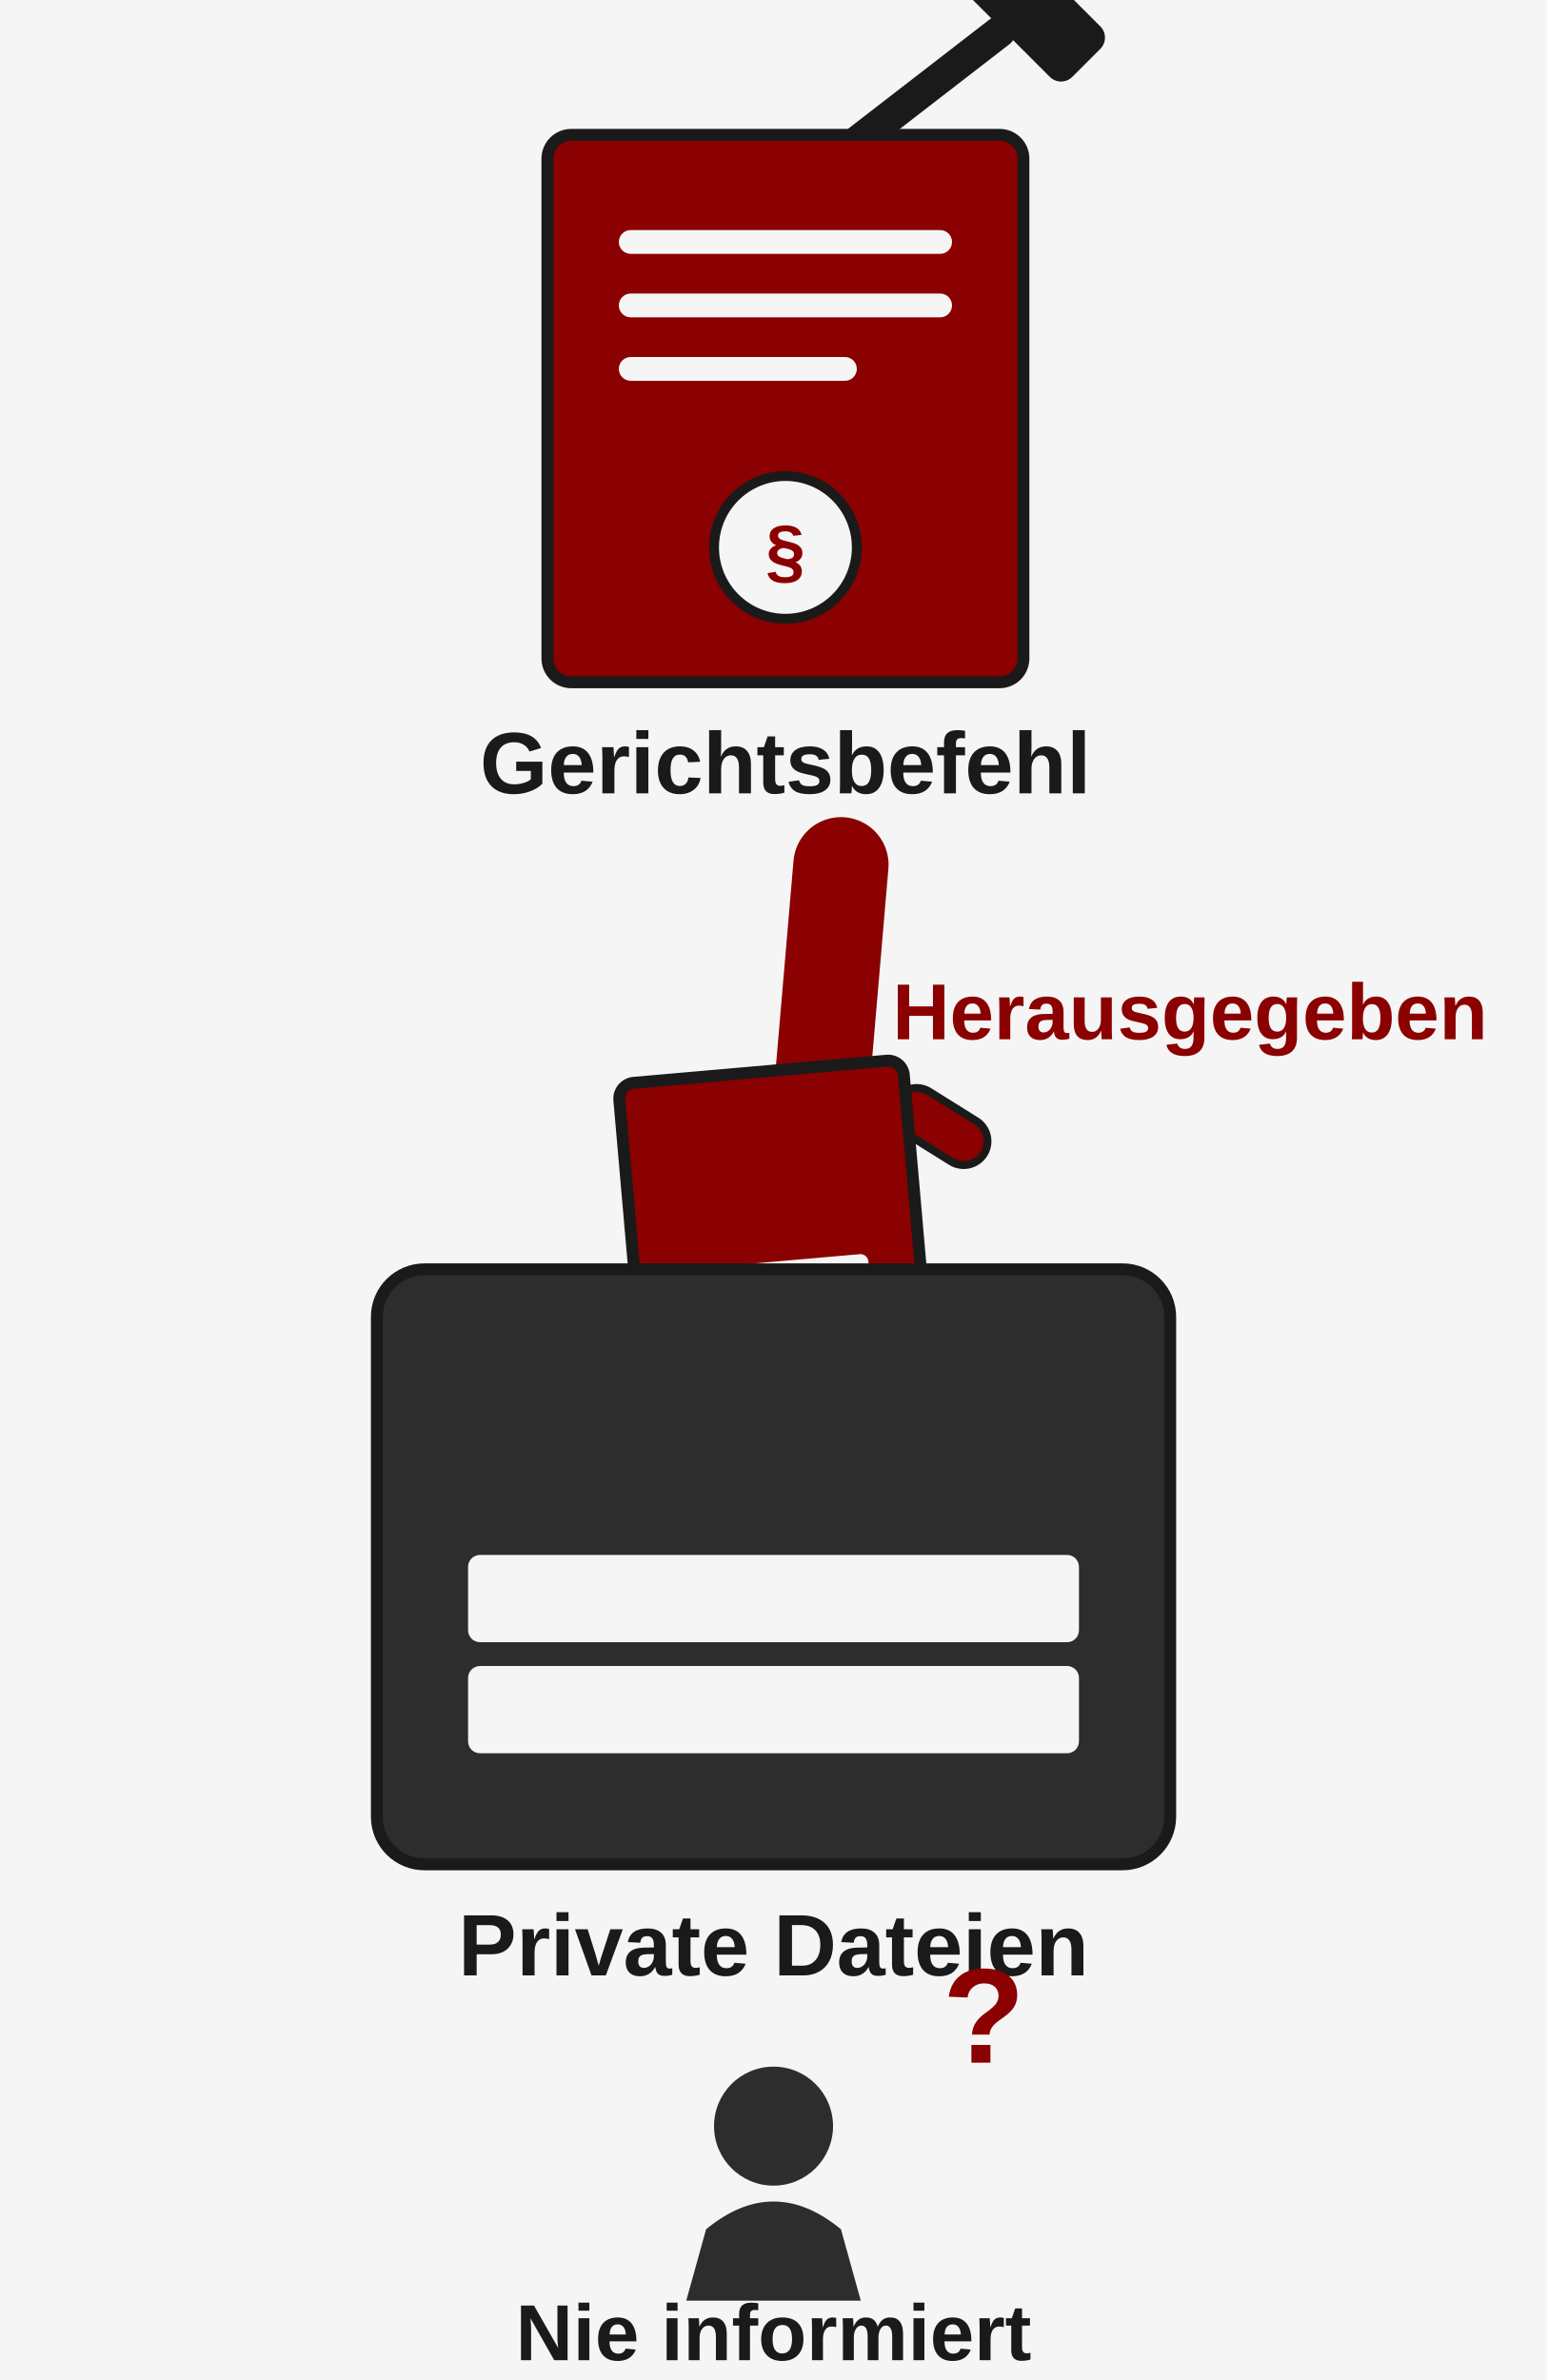
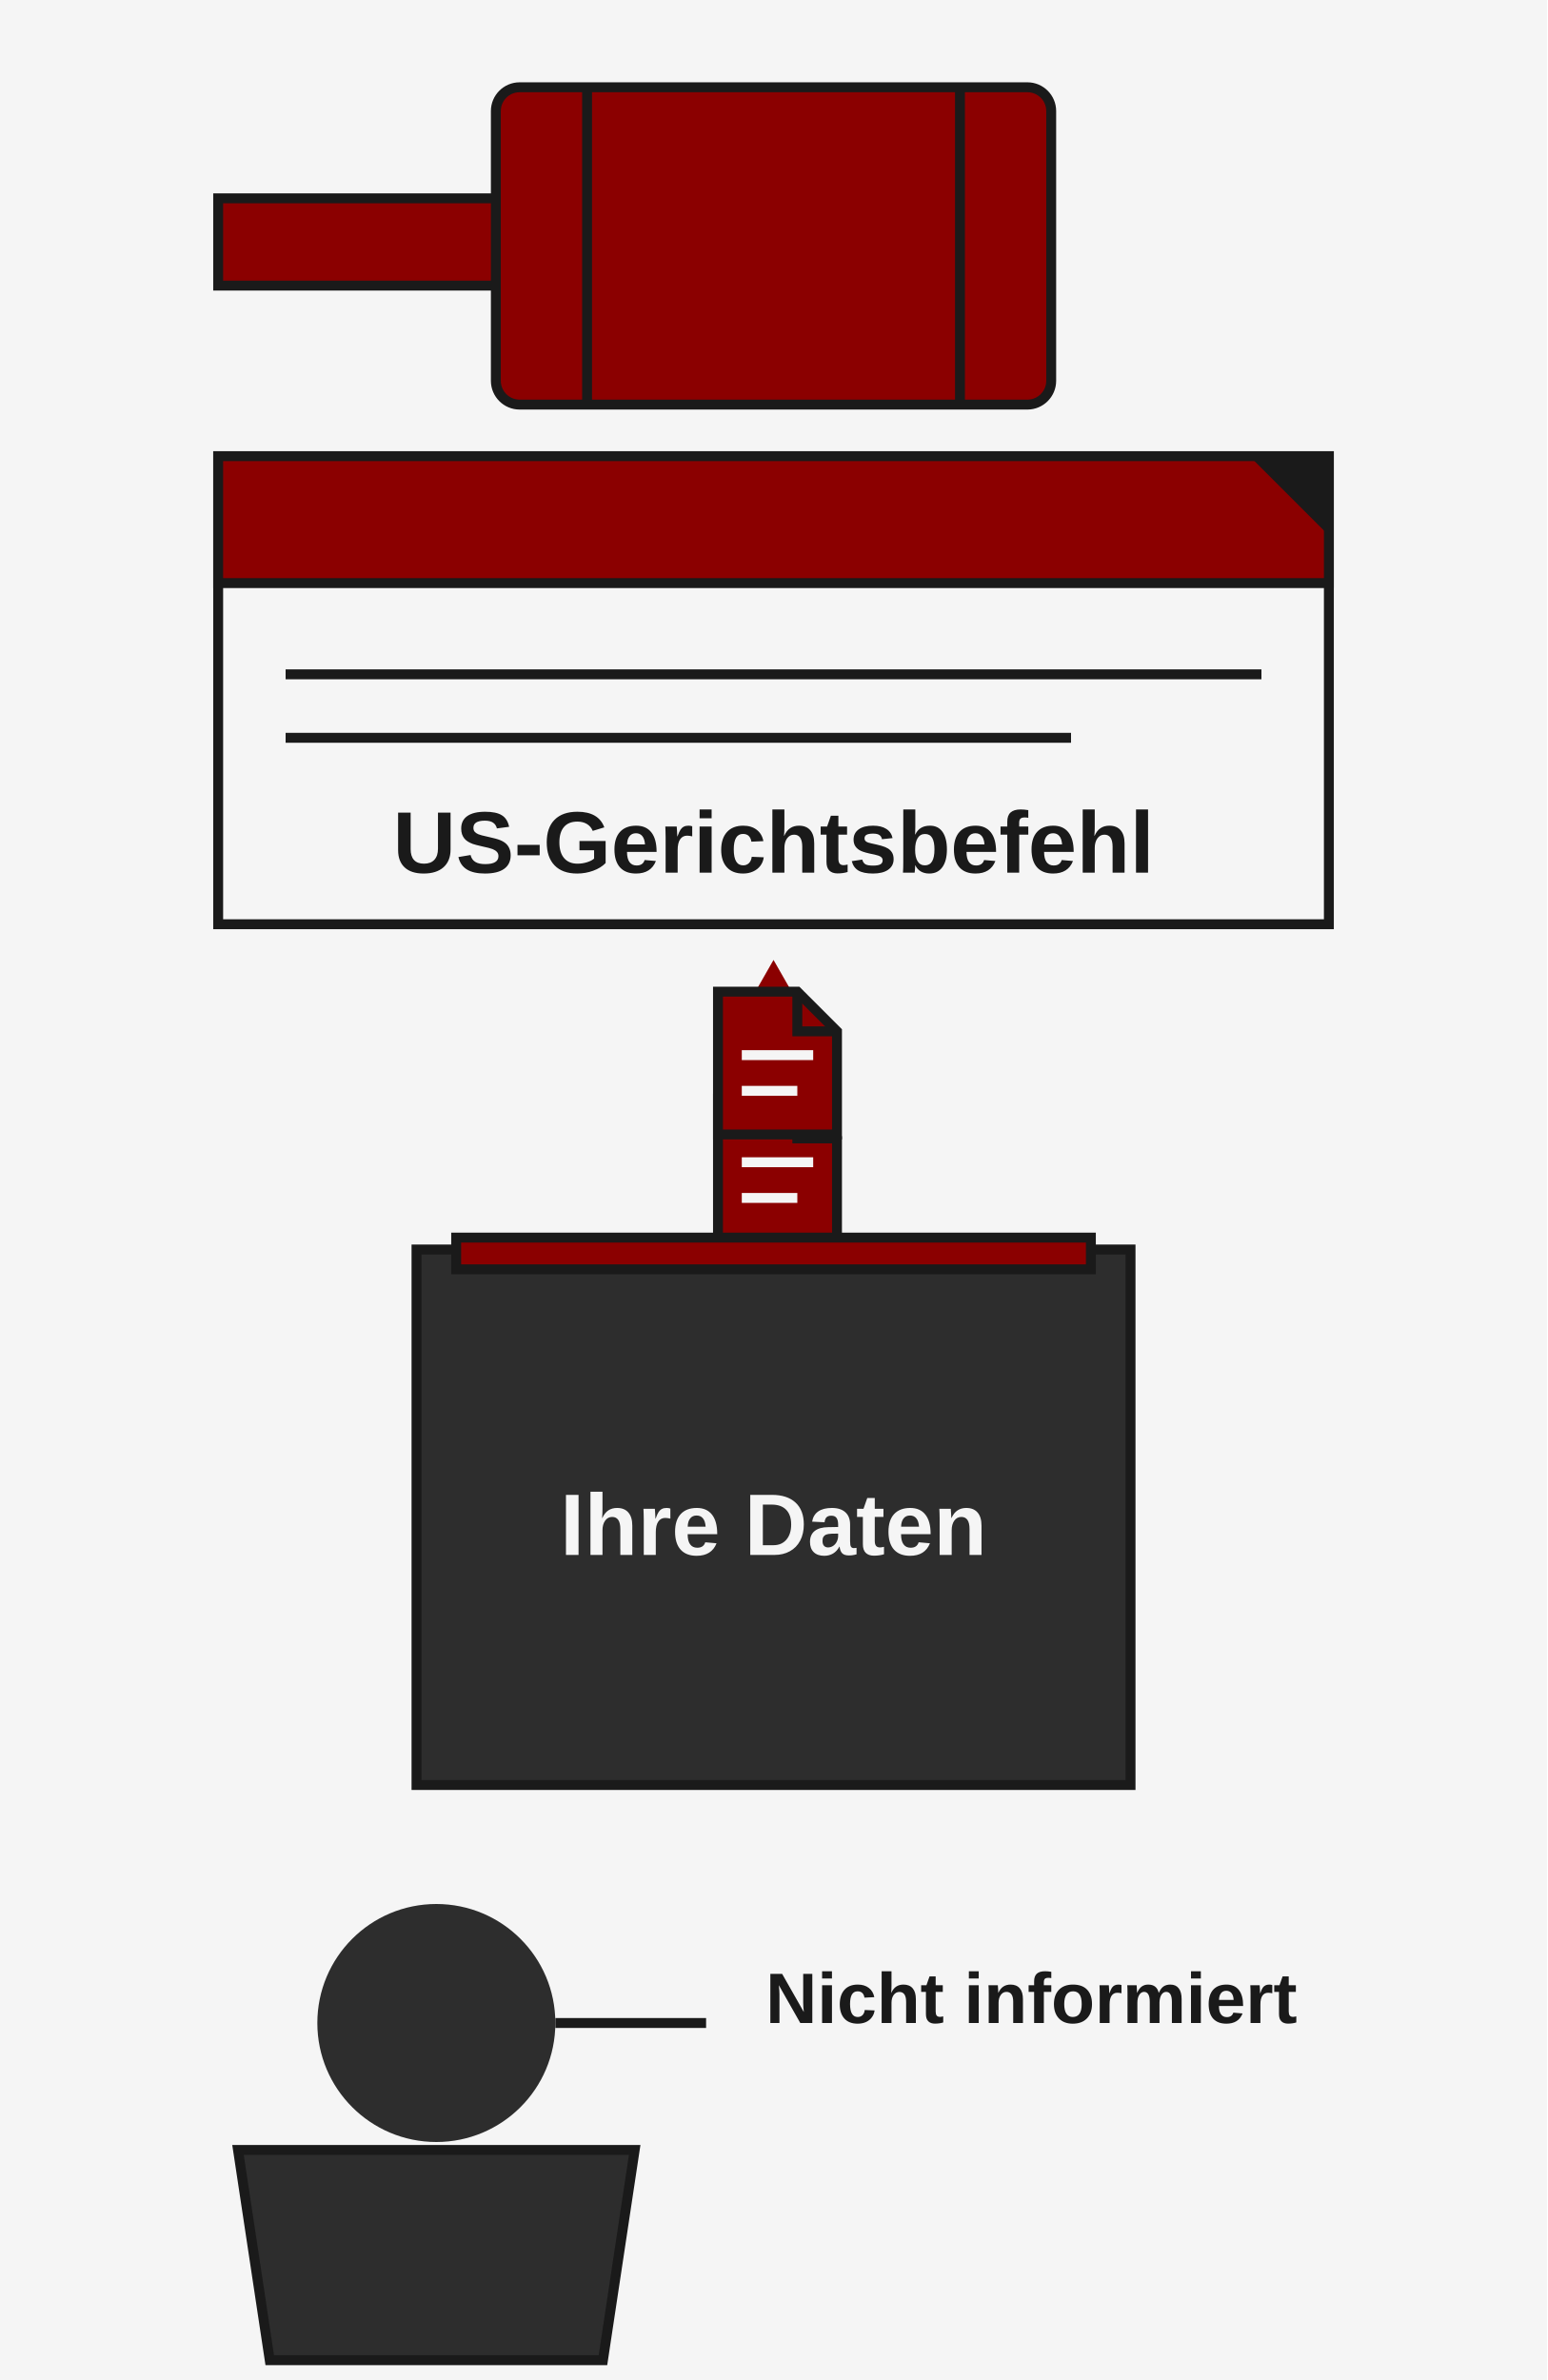
- <svg xmlns="http://www.w3.org/2000/svg" viewBox="0 0 390 600" width="390" height="600" role="img" aria-label="Ein Gerichtsbeschluss zwingt einen Cloud-Anbieter, Ihre privaten Dateien herauszugeben, ohne den Eigentümer zu informieren." font-family="Arial, 'Helvetica Neue', 'Segoe UI', sans-serif">
-   <rect x="0" y="0" width="390" height="600" fill="#f5f5f5" />
-   <line x1="208" y1="42" x2="252" y2="8" stroke="#1a1a1a" stroke-width="8" stroke-linecap="round" />
-   <rect x="238" y="-8" width="42" height="18" rx="4" fill="#1a1a1a" transform="rotate(45 259 1)" />
-   <rect x="196" y="38" width="40" height="10" rx="2" fill="#1a1a1a" />
-   <rect x="138" y="34" width="120" height="138" rx="6" fill="#8b0000" stroke="#1a1a1a" stroke-width="3" />
-   <rect x="156" y="58" width="84" height="6" rx="3" fill="#f5f5f5" />
-   <rect x="156" y="74" width="84" height="6" rx="3" fill="#f5f5f5" />
-   <rect x="156" y="90" width="60" height="6" rx="3" fill="#f5f5f5" />
-   <circle cx="198" cy="138" r="18" fill="#f5f5f5" stroke="#1a1a1a" stroke-width="2.5" />
-   <text x="198" y="145" font-family="Arial, 'Helvetica Neue', 'Segoe UI', sans-serif" font-size="18" font-weight="bold" fill="#8b0000" text-anchor="middle">§</text>
-   <text x="198" y="200" font-family="Arial, 'Helvetica Neue', 'Segoe UI', sans-serif" font-size="22" font-weight="bold" fill="#1a1a1a" text-anchor="middle">Gerichtsbefehl</text>
-   <line x1="212" y1="218" x2="206" y2="288" stroke="#8b0000" stroke-width="24" stroke-linecap="round" />
-   <ellipse cx="205" cy="296" rx="25" ry="19" fill="#8b0000" stroke="#1a1a1a" stroke-width="2.5" />
-   <rect x="168" y="302" width="11" height="30" rx="5" fill="#8b0000" stroke="#1a1a1a" stroke-width="2" />
-   <rect x="182" y="306" width="11" height="32" rx="5" fill="#8b0000" stroke="#1a1a1a" stroke-width="2" />
-   <rect x="196" y="306" width="11" height="32" rx="5" fill="#8b0000" stroke="#1a1a1a" stroke-width="2" />
-   <rect x="210" y="303" width="11" height="30" rx="5" fill="#8b0000" stroke="#1a1a1a" stroke-width="2" />
-   <rect x="224" y="278" width="26" height="12" rx="6" fill="#8b0000" stroke="#1a1a1a" stroke-width="2" transform="rotate(32 237 284)" />
-   <g transform="rotate(-5 196 320)">
-     <rect x="160" y="270" width="72" height="100" rx="4" fill="#8b0000" stroke="#1a1a1a" stroke-width="3" />
-     <rect x="173" y="318" width="46" height="5" rx="2" fill="#f5f5f5" />
-     <rect x="173" y="332" width="46" height="5" rx="2" fill="#f5f5f5" />
-     <rect x="173" y="346" width="34" height="5" rx="2" fill="#f5f5f5" />
+ <svg xmlns="http://www.w3.org/2000/svg" viewBox="0 0 390 600" width="390" height="600" role="img" aria-label="A US court order at the top pulls red files up out of your dark data box while you stand at the bottom facing away and are never told." font-family="Arial, 'Helvetica Neue', 'Segoe UI', sans-serif">
+   <rect width="390" height="600" fill="#f5f5f5" />
+   <rect x="55" y="50" width="80" height="22" fill="#8b0000" stroke="#1a1a1a" stroke-width="2.5" />
+   <rect x="125" y="22" width="140" height="80" fill="#8b0000" stroke="#1a1a1a" stroke-width="2.5" rx="6" />
+   <line x1="148" y1="22" x2="148" y2="102" stroke="#1a1a1a" stroke-width="2.5" />
+   <line x1="242" y1="22" x2="242" y2="102" stroke="#1a1a1a" stroke-width="2.5" />
+   <rect x="55" y="115" width="280" height="118" fill="#f5f5f5" stroke="#1a1a1a" stroke-width="2.5" />
+   <rect x="55" y="115" width="280" height="32" fill="#8b0000" stroke="#1a1a1a" stroke-width="2.5" />
+   <path d="M 315 115 L 335 115 L 335 135 Z" fill="#1a1a1a" />
+   <line x1="72" y1="170" x2="318" y2="170" stroke="#1a1a1a" stroke-width="2.5" />
+   <line x1="72" y1="186" x2="270" y2="186" stroke="#1a1a1a" stroke-width="2.5" />
+   <text x="195" y="220" font-family="Arial, 'Helvetica Neue', 'Segoe UI', sans-serif" font-size="22" font-weight="700" fill="#1a1a1a" text-anchor="middle">US-Gerichtsbefehl</text>
+   <path d="M 195 310 L 195 252" fill="none" stroke="#8b0000" stroke-width="4" stroke-dasharray="8,5" />
+   <polygon points="195,242 187,256 203,256" fill="#8b0000" />
+   <g transform="translate(195, 295)">
+     <path d="M -14 -18 L 6 -18 L 16 -8 L 16 18 L -14 18 Z" fill="#8b0000" stroke="#1a1a1a" stroke-width="2.5" />
+     <path d="M 6 -18 L 6 -8 L 16 -8" fill="none" stroke="#1a1a1a" stroke-width="2.5" />
+     <line x1="-8" y1="-2" x2="10" y2="-2" stroke="#f5f5f5" stroke-width="2.5" />
+     <line x1="-8" y1="7" x2="6" y2="7" stroke="#f5f5f5" stroke-width="2.5" />
  </g>
-   <text x="300" y="262" font-family="Arial, 'Helvetica Neue', 'Segoe UI', sans-serif" font-size="20" font-weight="bold" fill="#8b0000" text-anchor="middle">Herausgegeben</text>
-   <rect x="95" y="320" width="200" height="150" rx="12" fill="#2d2d2d" stroke="#1a1a1a" stroke-width="3" />
-   <rect x="118" y="420" width="154" height="22" rx="3" fill="#f5f5f5" />
-   <rect x="118" y="392" width="154" height="22" rx="3" fill="#f5f5f5" />
-   <text x="195" y="498" font-family="Arial, 'Helvetica Neue', 'Segoe UI', sans-serif" font-size="22" font-weight="bold" fill="#1a1a1a" text-anchor="middle">Private Dateien</text>
-   <text x="248" y="520" font-family="Arial, 'Helvetica Neue', 'Segoe UI', sans-serif" font-size="34" font-weight="bold" fill="#8b0000" text-anchor="middle">?</text>
-   <circle cx="195" cy="536" r="15" fill="#2d2d2d" />
-   <path d="M173 580 L178 562 Q195 548 212 562 L217 580 Z" fill="#2d2d2d" />
-   <text x="195" y="595" font-family="Arial, 'Helvetica Neue', 'Segoe UI', sans-serif" font-size="20" font-weight="bold" fill="#1a1a1a" text-anchor="middle">Nie informiert</text>
+   <g transform="translate(195, 268)">
+     <path d="M -14 -18 L 6 -18 L 16 -8 L 16 18 L -14 18 Z" fill="#8b0000" stroke="#1a1a1a" stroke-width="2.5" />
+     <path d="M 6 -18 L 6 -8 L 16 -8" fill="none" stroke="#1a1a1a" stroke-width="2.5" />
+     <line x1="-8" y1="-2" x2="10" y2="-2" stroke="#f5f5f5" stroke-width="2.5" />
+     <line x1="-8" y1="7" x2="6" y2="7" stroke="#f5f5f5" stroke-width="2.5" />
+   </g>
+   <rect x="105" y="315" width="180" height="135" fill="#2d2d2d" stroke="#1a1a1a" stroke-width="2.5" />
+   <rect x="115" y="312" width="160" height="8" fill="#8b0000" stroke="#1a1a1a" stroke-width="2.5" />
+   <text x="195" y="392" font-family="Arial, 'Helvetica Neue', 'Segoe UI', sans-serif" font-size="22" font-weight="700" fill="#f5f5f5" text-anchor="middle">Ihre Daten</text>
+   <text x="260" y="510" font-family="Arial, 'Helvetica Neue', 'Segoe UI', sans-serif" font-size="18" font-weight="700" fill="#1a1a1a" text-anchor="middle">Nicht informiert</text>
+   <line x1="178" y1="510" x2="140" y2="510" stroke="#1a1a1a" stroke-width="2.5" />
+   <circle cx="110" cy="510" r="30" fill="#2d2d2d" />
+   <path d="M 60 542 L 160 542 L 152 595 L 68 595 Z" fill="#2d2d2d" stroke="#1a1a1a" stroke-width="2.5" />
</svg>
